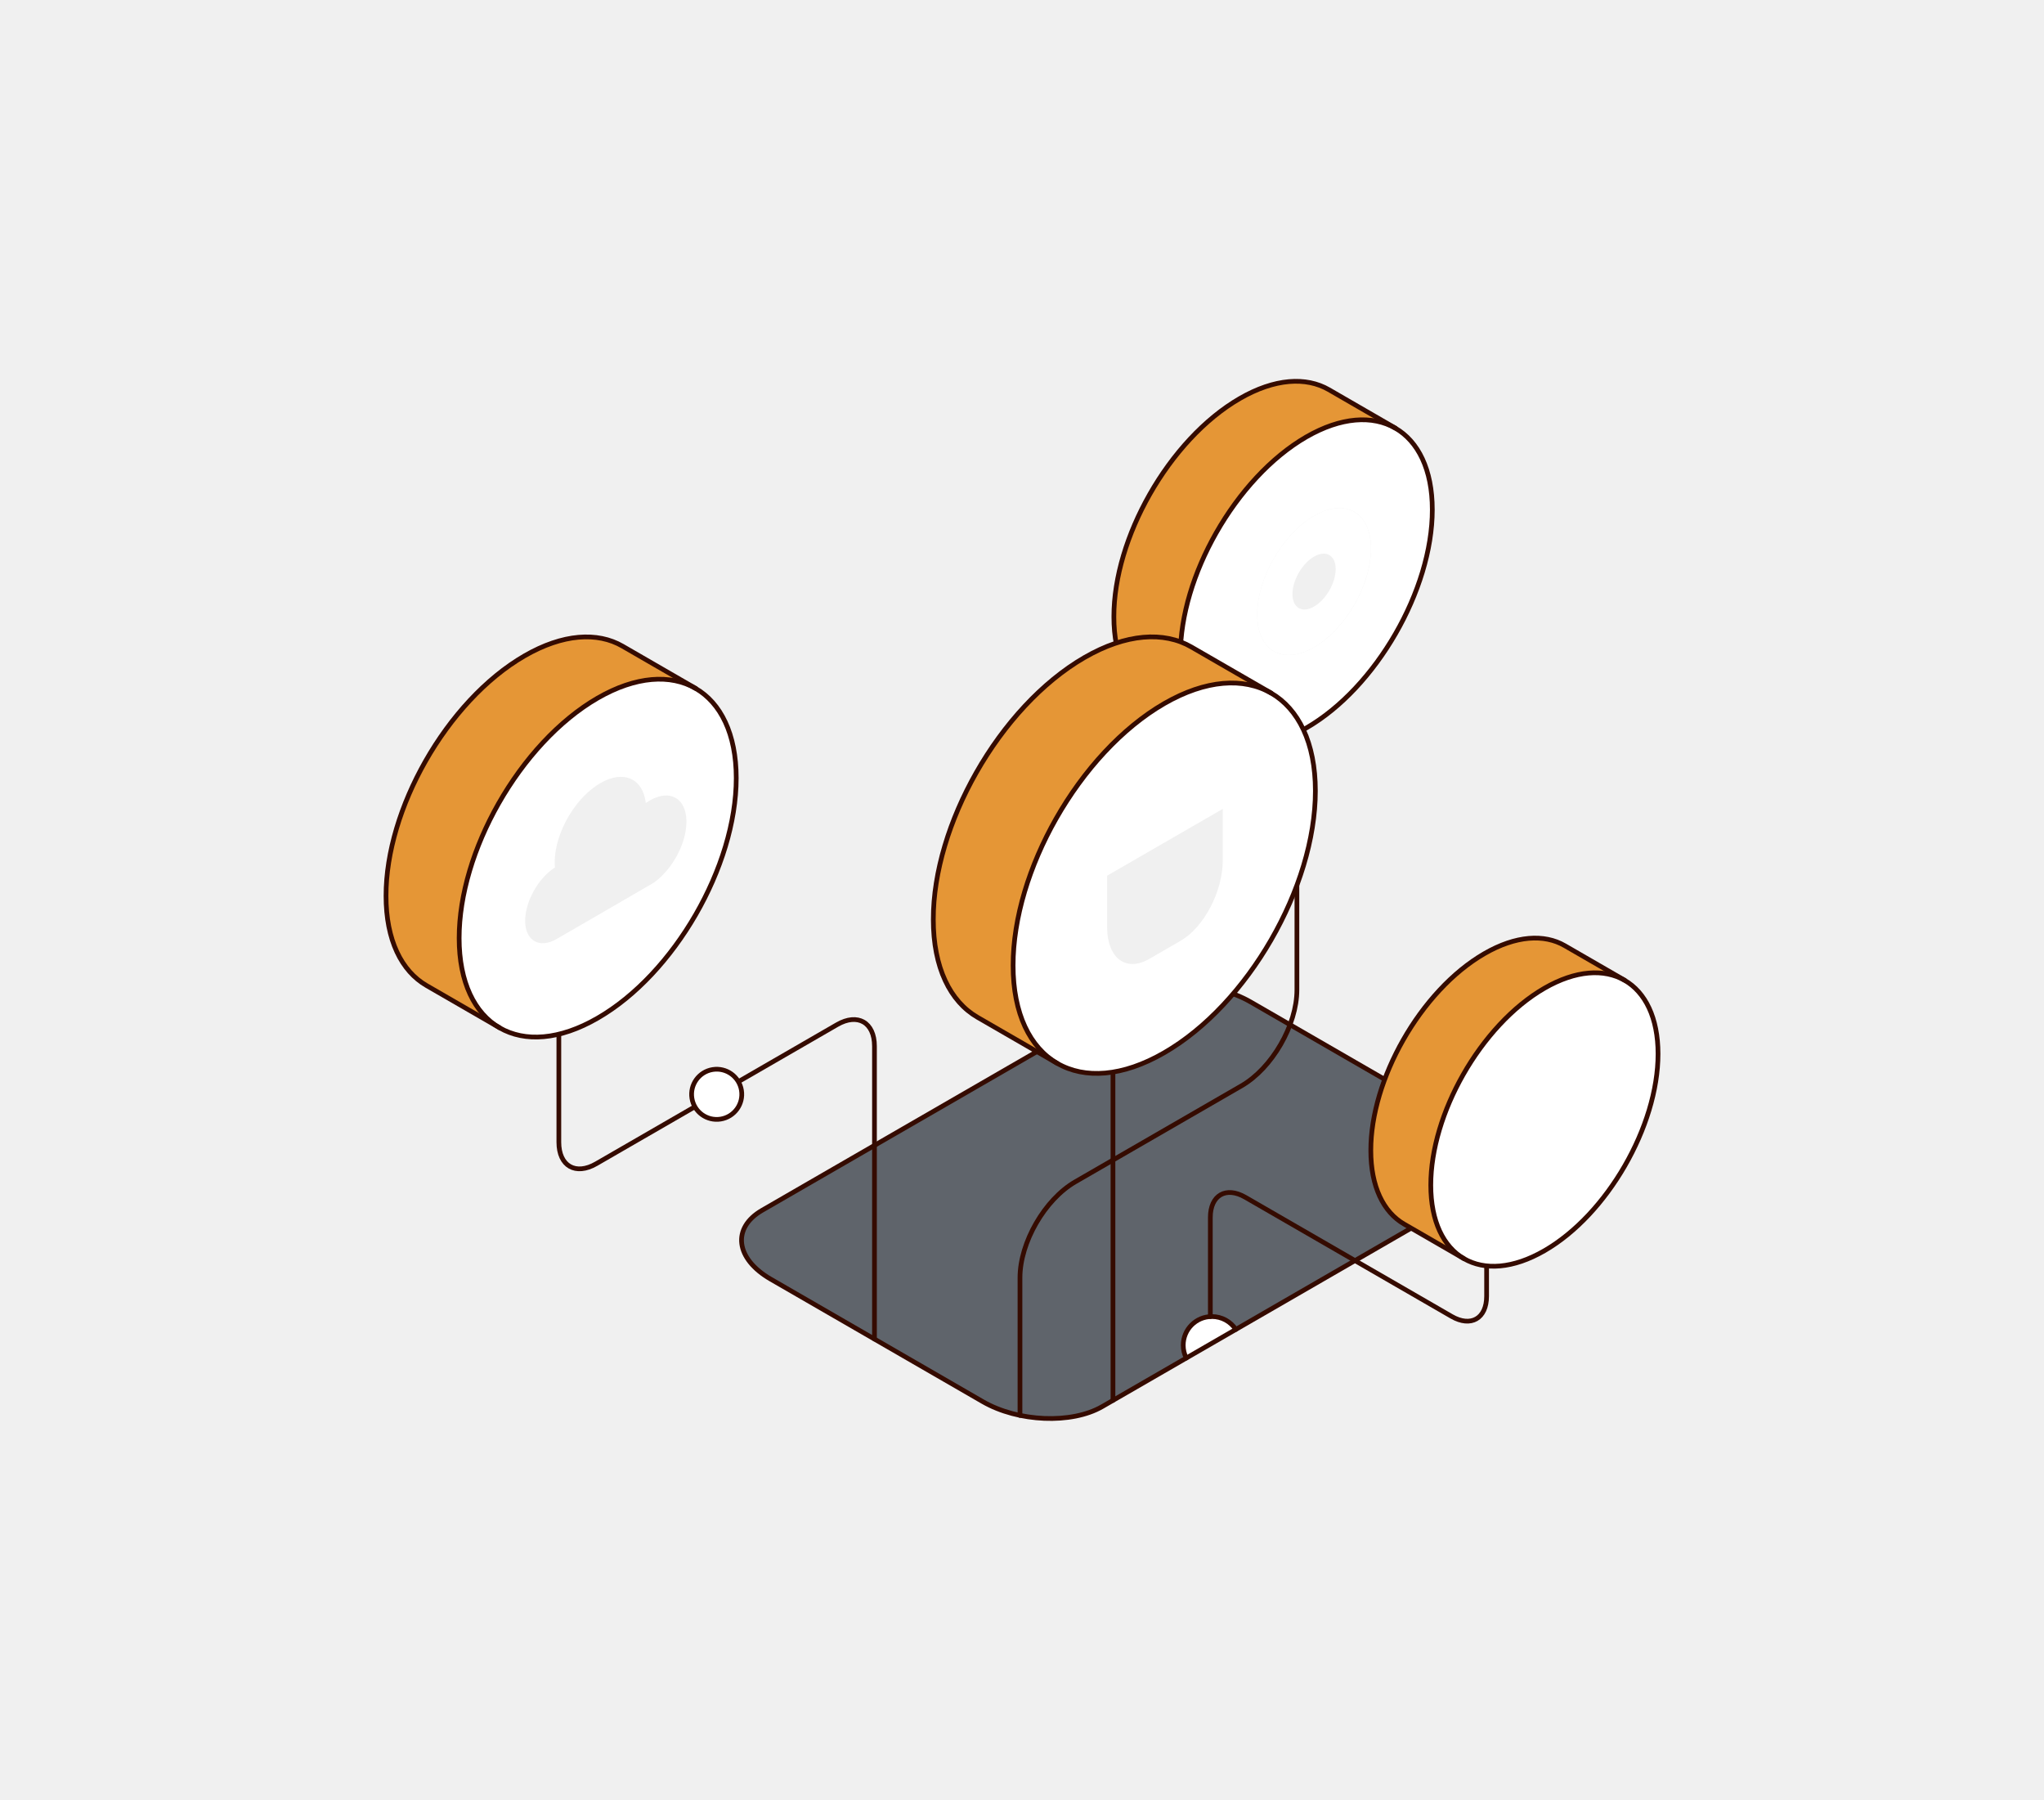
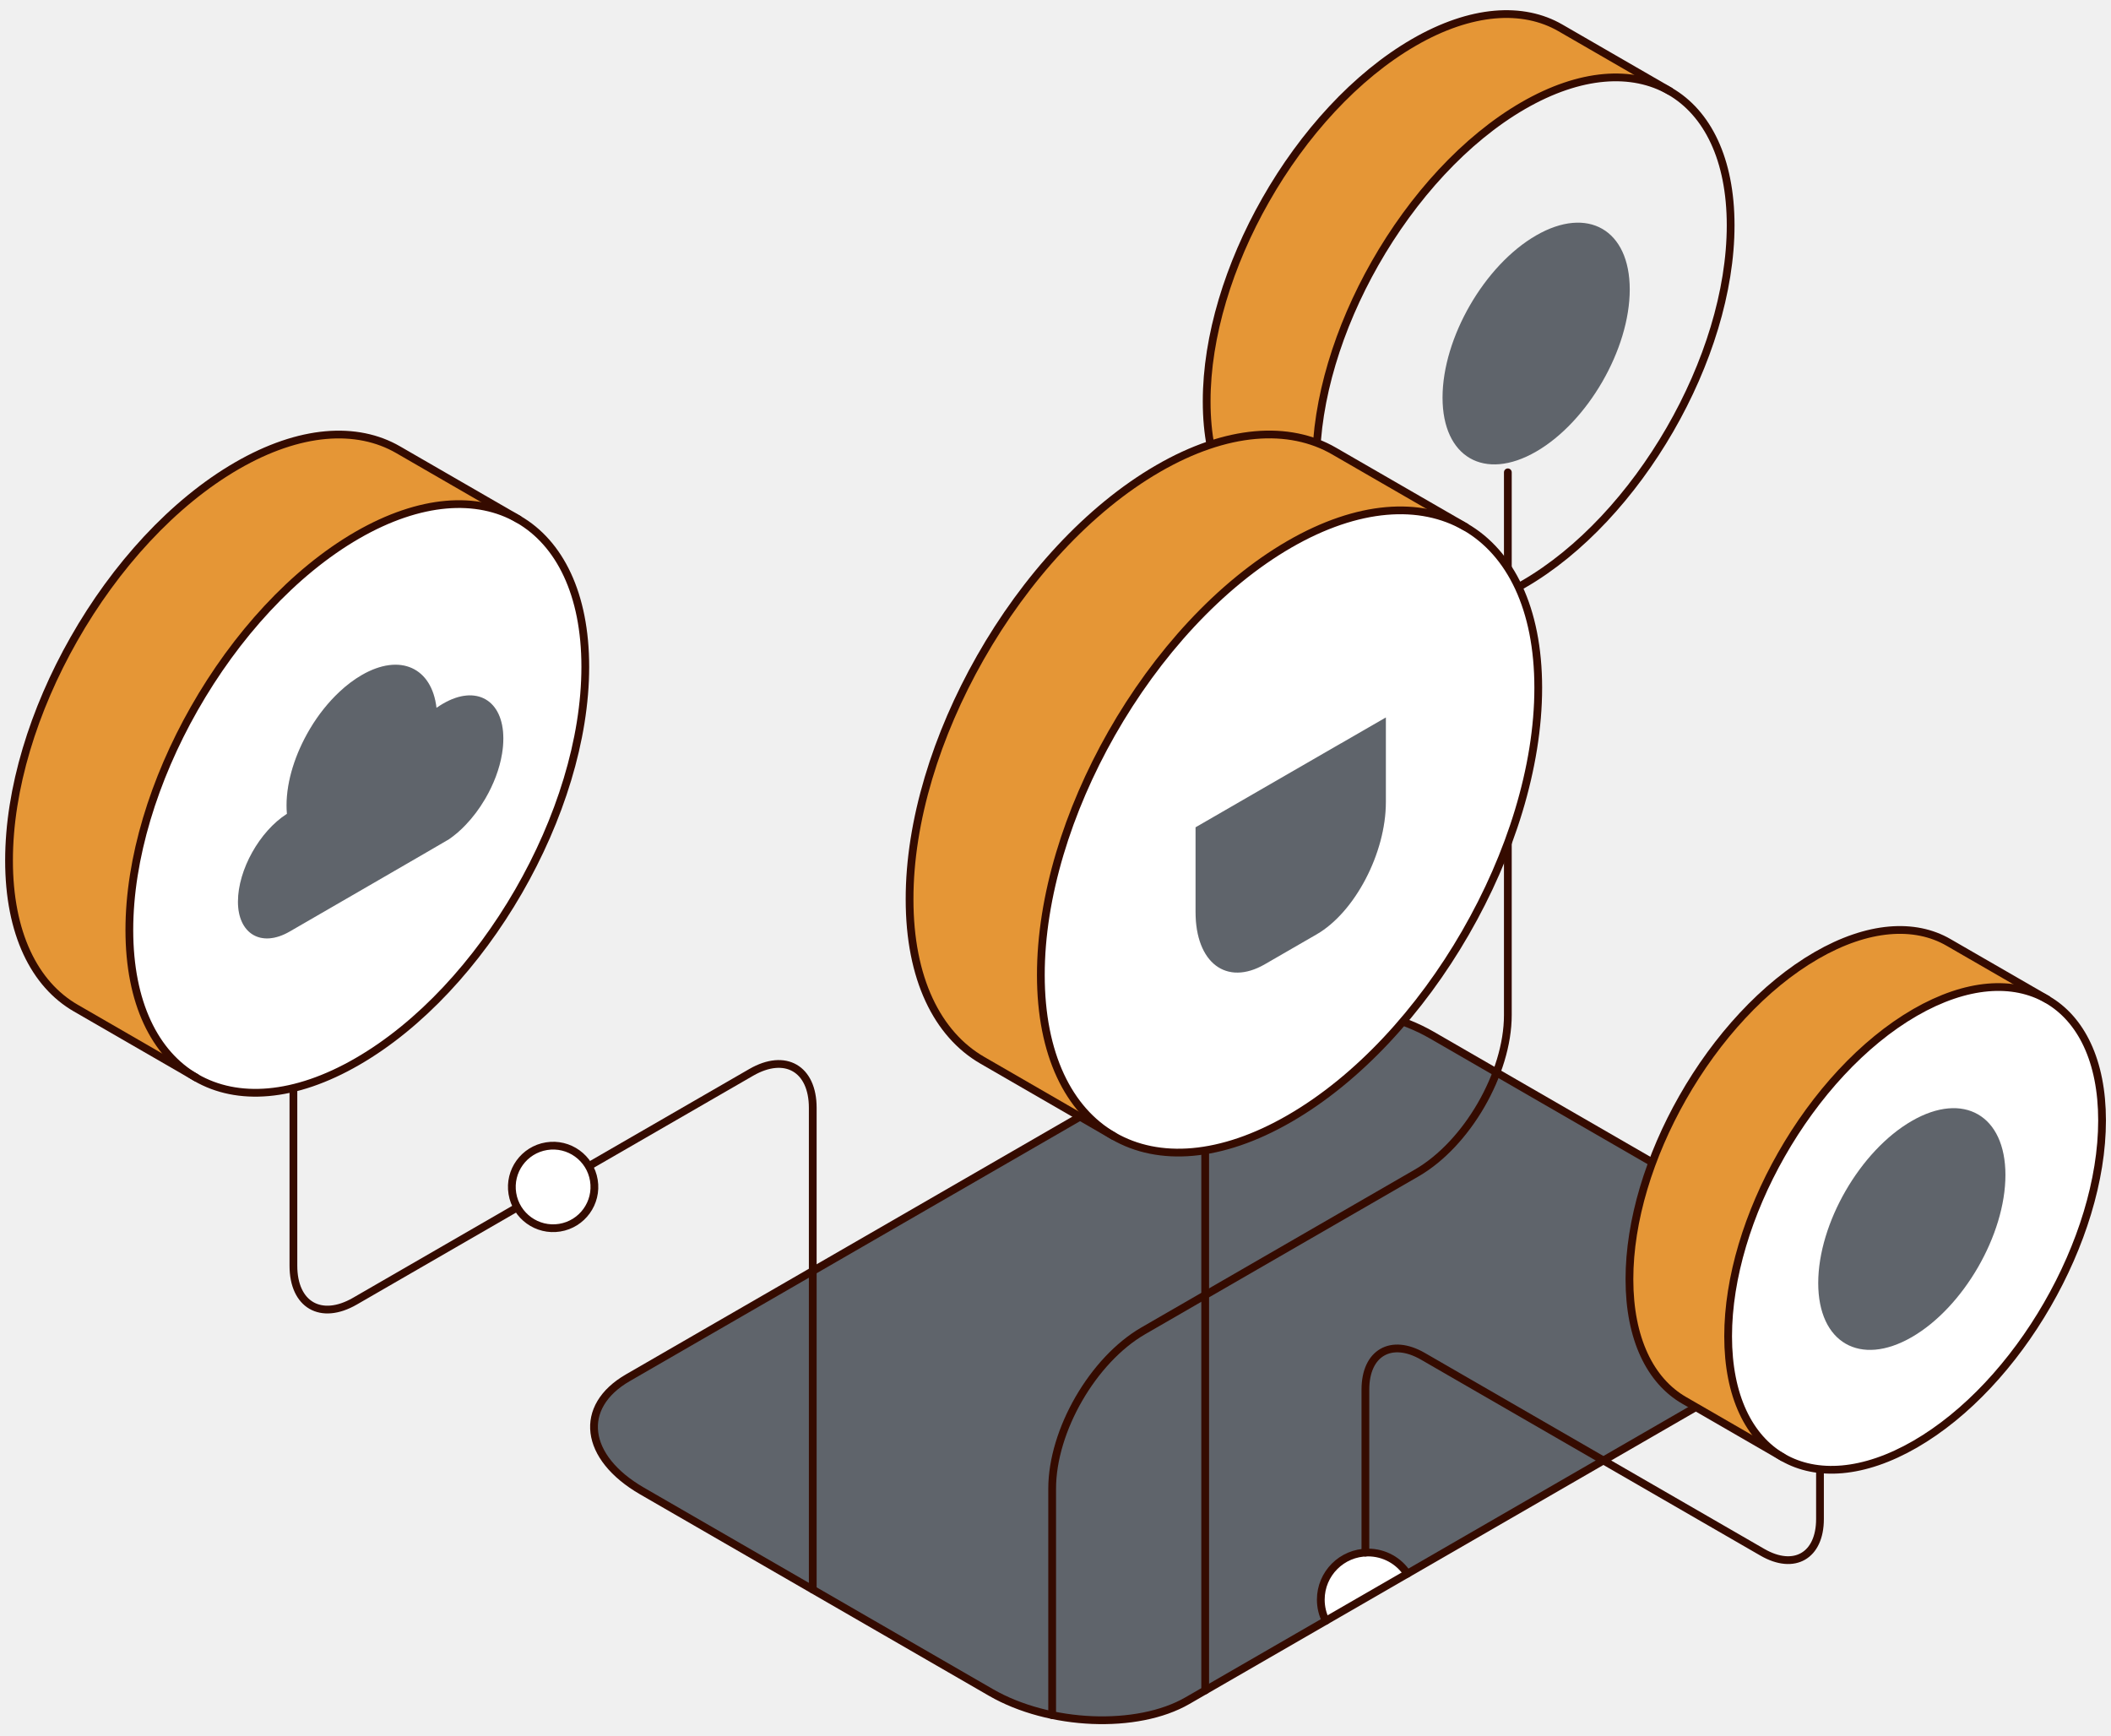
- <svg xmlns="http://www.w3.org/2000/svg" width="376" height="331" viewBox="0 0 376 331" fill="none">
-   <g clip-path="url(#clip0_4502_7477)">
-     <path d="M269.081 206.799C275.582 210.547 276.286 216.224 270.658 219.474L227.332 244.491C226.392 243.06 224.773 242.12 222.929 242.12C220.018 242.12 217.659 244.479 217.659 247.39C217.659 248.239 217.859 249.04 218.217 249.755L202.752 258.682C197.124 261.933 187.293 261.521 180.792 257.773L141.784 235.249C135.283 231.495 134.579 225.818 140.207 222.574L208.113 183.366C213.741 180.115 223.572 180.521 230.073 184.275L269.081 206.799Z" fill="#5F646B" />
-     <path d="M227.332 244.491L218.217 249.755C217.859 249.04 217.659 248.239 217.659 247.39C217.659 244.479 220.018 242.12 222.929 242.12C224.773 242.12 226.392 243.06 227.332 244.491Z" fill="white" />
-     <path d="M218.217 249.755L202.752 258.682C197.124 261.933 187.293 261.521 180.792 257.773L141.784 235.249C135.283 231.495 134.579 225.818 140.207 222.574L208.113 183.366C213.741 180.115 223.572 180.521 230.073 184.275L269.081 206.799C275.582 210.547 276.286 216.224 270.658 219.474L218.217 249.755Z" stroke="#350B00" stroke-width="0.867" stroke-linecap="round" stroke-linejoin="round" />
-     <path d="M227.332 244.491C226.392 243.06 224.773 242.12 222.929 242.12C220.018 242.12 217.659 244.479 217.659 247.39C217.659 248.239 217.859 249.04 218.217 249.755" stroke="#350B00" stroke-width="0.867" stroke-linecap="round" stroke-linejoin="round" />
-     <path d="M238.57 121.355V182.038C238.57 188.533 234.009 196.435 228.381 199.686L197.816 217.334C192.188 220.585 187.627 228.481 187.627 234.982V260.296" stroke="#350B00" stroke-width="0.867" stroke-linecap="round" stroke-linejoin="round" />
-     <path d="M263.478 93.737C263.478 101.13 260.882 109.311 256.691 116.577C252.501 123.836 246.709 130.174 240.305 133.873C233.907 137.566 228.109 137.924 223.918 135.504C219.721 133.085 217.132 127.893 217.132 120.494C217.132 113.217 219.643 105.169 223.718 97.995C227.927 90.59 233.804 84.107 240.299 80.353C246.697 76.665 252.495 76.314 256.679 78.746C260.876 81.159 263.472 86.351 263.472 93.737H263.478ZM241.73 119.039C247.51 115.703 252.198 107.589 252.198 100.912C252.198 94.235 247.51 91.536 241.73 94.871C235.95 98.207 231.268 106.321 231.268 112.999C231.268 119.676 235.95 122.374 241.73 119.039Z" fill="white" />
-     <path d="M256.686 78.733V78.745C252.49 76.313 246.698 76.665 240.3 80.352C233.804 84.106 227.928 90.596 223.719 97.994C219.637 105.169 217.127 113.217 217.133 120.494C217.133 127.887 219.722 133.078 223.919 135.504L211.687 128.439C207.49 126.019 204.894 120.822 204.9 113.429C204.894 106.157 207.411 98.104 211.487 90.929C215.689 83.524 221.572 77.047 228.067 73.293C234.465 69.594 240.263 69.248 244.454 71.674L256.686 78.739V78.733Z" fill="#E59636" />
-     <path d="M252.193 100.912C252.193 107.589 247.505 115.698 241.725 119.039C235.946 122.375 231.264 119.67 231.264 112.999C231.264 106.328 235.946 98.213 241.725 94.872C247.505 91.53 252.193 94.241 252.193 100.912ZM241.725 111.549C243.921 110.282 245.704 107.195 245.704 104.66C245.704 102.125 243.921 101.094 241.725 102.362C239.53 103.629 237.753 106.716 237.753 109.251C237.753 111.786 239.53 112.817 241.725 111.549Z" fill="white" />
-     <path d="M256.679 78.746C252.489 76.326 246.697 76.665 240.299 80.353C233.804 84.107 227.927 90.596 223.718 97.995C219.637 105.169 217.126 113.217 217.132 120.494C217.132 127.887 219.721 133.079 223.918 135.504C228.109 137.924 233.907 137.572 240.305 133.873C246.709 130.18 252.501 123.836 256.691 116.577C260.888 109.311 263.478 101.13 263.478 93.737C263.478 86.351 260.876 81.165 256.685 78.746H256.679Z" stroke="#350B00" stroke-width="0.867" stroke-linecap="round" stroke-linejoin="round" />
-     <path d="M256.686 78.733L244.454 71.668C240.263 69.242 234.465 69.588 228.067 73.287C221.572 77.041 215.689 83.524 211.487 90.923C207.405 98.098 204.894 106.151 204.9 113.423C204.894 120.816 207.49 126.007 211.687 128.433L223.919 135.498" stroke="#350B00" stroke-width="0.867" stroke-linecap="round" stroke-linejoin="round" />
-     <path d="M102.802 177.563V210.057C102.802 214.436 105.877 216.213 109.673 214.023L127.818 203.544" stroke="#350B00" stroke-width="0.867" stroke-linecap="round" stroke-linejoin="round" />
-     <path d="M135.809 198.934L153.99 188.436C157.787 186.247 160.862 188.024 160.862 192.403V246.257" stroke="#350B00" stroke-width="0.867" stroke-linecap="round" stroke-linejoin="round" />
-     <path d="M222.645 242.126V223.902C222.645 219.796 225.525 218.135 229.079 220.185L267.032 242.096C270.585 244.146 273.466 242.484 273.466 238.379V217.947" stroke="#350B00" stroke-width="0.867" stroke-linecap="round" stroke-linejoin="round" />
-     <path d="M304.993 193.811C304.993 200.482 302.652 207.857 298.868 214.413C295.089 220.963 289.862 226.676 284.088 230.011C278.321 233.347 273.093 233.668 269.309 231.479C265.524 229.295 263.183 224.614 263.189 217.942C263.189 211.381 265.452 204.121 269.133 197.65C272.929 190.973 278.23 185.121 284.088 181.737C289.862 178.407 295.083 178.092 298.862 180.287C302.646 182.464 304.987 187.146 304.993 193.811Z" fill="white" />
-     <path d="M298.874 180.281C295.095 178.098 289.868 178.413 284.1 181.742C278.242 185.126 272.941 190.979 269.145 197.656C265.464 204.127 263.201 211.386 263.201 217.948C263.201 224.619 265.536 229.301 269.321 231.484L258.289 225.111C254.505 222.927 252.164 218.239 252.17 211.574C252.17 205.018 254.432 197.753 258.113 191.282C261.904 184.605 267.21 178.759 273.069 175.375C278.842 172.039 284.07 171.724 287.848 173.913L298.88 180.281H298.874Z" fill="#E59636" />
-     <path d="M298.869 180.293C295.085 178.11 289.863 178.419 284.096 181.742C278.238 185.126 272.937 190.979 269.141 197.656C265.459 204.127 263.197 211.386 263.197 217.948C263.197 224.619 265.532 229.301 269.316 231.484C273.095 233.668 278.322 233.346 284.096 230.017C289.876 226.681 295.097 220.968 298.875 214.419C302.66 207.863 305.001 200.488 305.001 193.817C305.001 187.152 302.654 182.476 298.869 180.293Z" stroke="#350B00" stroke-width="0.867" stroke-linecap="round" stroke-linejoin="round" />
-     <path d="M298.874 180.281L287.842 173.913C284.064 171.724 278.836 172.039 273.063 175.375C267.204 178.759 261.898 184.605 258.107 191.282C254.426 197.753 252.158 205.018 252.164 211.574C252.164 218.239 254.499 222.927 258.283 225.111L269.315 231.484" stroke="#350B00" stroke-width="0.867" stroke-linecap="round" stroke-linejoin="round" />
-     <path d="M135.433 143.095C135.433 151.228 132.583 160.228 127.968 168.215C123.358 176.202 116.991 183.17 109.944 187.234C102.909 191.297 96.535 191.691 91.925 189.029C87.31 186.366 84.46 180.654 84.46 172.527C84.46 164.528 87.219 155.673 91.707 147.783C96.335 139.645 102.799 132.506 109.944 128.376C116.979 124.319 123.352 123.937 127.962 126.606C132.577 129.256 135.433 134.969 135.433 143.095ZM126.124 152.817C126.221 152.241 126.27 151.671 126.27 151.113C126.27 146.813 123.243 145.054 119.526 147.219C119.283 147.365 119.034 147.516 118.798 147.686C118.276 143.198 114.741 141.537 110.447 144.017C109.574 144.52 108.737 145.157 107.942 145.903C106.711 147.055 105.601 148.45 104.692 149.967L104.607 150.112C103.024 152.793 102.035 155.843 102.035 158.59C102.035 158.894 102.047 159.191 102.072 159.476C102.072 159.494 102.072 159.518 102.078 159.543H102.066C99.021 161.495 96.601 165.795 96.601 169.361C96.601 172.927 99.185 174.54 102.381 172.697C102.381 172.697 119.974 162.526 120.199 162.375C120.854 161.92 121.485 161.38 122.073 160.755C122.873 159.919 123.601 158.948 124.208 157.911L124.25 157.844C125.178 156.249 125.851 154.509 126.124 152.817Z" fill="white" />
-     <path d="M127.969 126.612C123.354 123.937 116.986 124.326 109.945 128.383C102.801 132.513 96.336 139.645 91.708 147.79C87.221 155.68 84.461 164.534 84.461 172.533C84.461 180.666 87.311 186.373 91.927 189.035L78.475 181.266C73.86 178.604 71.004 172.891 71.01 164.765C71.004 156.771 73.769 147.911 78.257 140.021C82.878 131.882 89.349 124.75 96.493 120.626C103.528 116.557 109.908 116.175 114.517 118.843L127.969 126.612Z" fill="#E59636" />
-     <path d="M127.962 126.606C123.352 123.944 116.985 124.32 109.944 128.377C102.799 132.507 96.335 139.639 91.707 147.784C87.219 155.674 84.46 164.528 84.46 172.528C84.46 180.66 87.31 186.367 91.925 189.03C96.535 191.692 102.909 191.304 109.944 187.234C116.991 183.171 123.358 176.197 127.968 168.216C132.583 160.223 135.433 151.229 135.433 143.096C135.433 134.969 132.571 129.269 127.962 126.606Z" stroke="#350B00" stroke-width="0.867" stroke-linecap="round" stroke-linejoin="round" />
-     <path d="M127.969 126.6L114.517 118.831C109.908 116.163 103.534 116.545 96.493 120.614C89.349 124.744 82.878 131.87 78.257 140.009C73.769 147.899 71.004 156.759 71.01 164.753C71.004 172.879 73.854 178.592 78.475 181.254L91.927 189.023" stroke="#350B00" stroke-width="0.867" stroke-linecap="round" stroke-linejoin="round" />
-     <path d="M204.734 188.849V257.537" stroke="#350B00" stroke-width="0.867" stroke-linecap="round" stroke-linejoin="round" />
-     <path d="M219.882 151.673L203.659 161.043V170.503C203.659 176.204 207.122 178.824 211.397 176.356L217.195 173.008C221.47 170.54 224.933 163.923 224.933 158.223V148.762L219.882 151.679V151.673ZM241.969 145.444C241.969 154.317 238.858 164.136 233.824 172.85C228.797 181.559 221.846 189.164 214.163 193.604C206.491 198.037 199.535 198.467 194.501 195.563C189.467 192.658 186.356 186.429 186.362 177.557C186.362 168.83 189.37 159.169 194.265 150.563C199.316 141.678 206.363 133.897 214.163 129.391C221.84 124.964 228.79 124.546 233.818 127.463C238.852 130.356 241.969 136.584 241.969 145.45V145.444Z" fill="white" />
-     <path d="M233.824 127.451V127.463C228.79 124.546 221.84 124.964 214.162 129.392C206.369 133.898 199.316 141.678 194.264 150.563C189.37 159.175 186.356 168.83 186.362 177.557C186.362 186.429 189.473 192.658 194.501 195.563L179.824 187.084C174.791 184.179 171.673 177.945 171.686 169.078C171.68 160.358 174.694 150.691 179.588 142.085C184.634 133.2 191.687 125.425 199.486 120.919C207.164 116.48 214.12 116.068 219.147 118.973L233.824 127.445V127.451Z" fill="#E59636" />
-     <path d="M233.818 127.462C228.784 124.557 221.84 124.964 214.163 129.391C206.37 133.897 199.316 141.678 194.265 150.562C189.37 159.174 186.356 168.829 186.362 177.556C186.362 186.429 189.473 192.657 194.501 195.562C199.529 198.467 206.485 198.042 214.163 193.603C221.846 189.17 228.797 181.565 233.824 172.85C238.858 164.129 241.969 154.316 241.969 145.444C241.969 136.577 238.846 130.361 233.818 127.456V127.462Z" stroke="#350B00" stroke-width="0.867" stroke-linecap="round" stroke-linejoin="round" />
-     <path d="M233.824 127.45L219.147 118.978C214.12 116.067 207.164 116.485 199.486 120.925C191.693 125.431 184.634 133.206 179.588 142.09C174.694 150.702 171.673 160.363 171.686 169.084C171.68 177.95 174.791 184.185 179.824 187.09L194.501 195.568" stroke="#350B00" stroke-width="0.867" stroke-linecap="round" stroke-linejoin="round" />
-     <path d="M132.575 205.805C135.091 205.398 136.8 203.027 136.392 200.511C135.985 197.995 133.615 196.286 131.099 196.693C128.583 197.101 126.873 199.471 127.281 201.987C127.688 204.503 130.058 206.213 132.575 205.805Z" fill="white" stroke="#350B00" stroke-width="0.867" stroke-linecap="round" stroke-linejoin="round" />
+ <svg xmlns="http://www.w3.org/2000/svg" width="236" height="194" viewBox="0 0 236 194" fill="none">
+   <g clip-path="url(#clip0_4502_7560)">
+     <path d="M199.081 138.251C205.582 141.999 206.286 147.676 200.658 150.926L157.332 175.943C156.392 174.512 154.773 173.571 152.929 173.571C150.018 173.571 147.659 175.931 147.659 178.842C147.659 179.691 147.859 180.491 148.217 181.207L132.752 190.134C127.124 193.385 117.293 192.972 110.792 189.224L71.784 166.7C65.283 162.946 64.579 157.27 70.207 154.025L138.113 114.817C143.741 111.567 153.572 111.973 160.073 115.727L199.081 138.251Z" fill="#5F646B" />
+     <path d="M157.332 175.943L148.217 181.207C147.859 180.491 147.659 179.691 147.659 178.842C147.659 175.931 150.018 173.572 152.929 173.572C154.773 173.572 156.392 174.512 157.332 175.943Z" fill="white" />
+     <path d="M148.217 181.207L132.752 190.134C127.124 193.385 117.293 192.972 110.792 189.224L71.784 166.7C65.283 162.946 64.579 157.27 70.207 154.025L138.113 114.817C143.741 111.567 153.572 111.973 160.073 115.727L199.081 138.251C205.582 141.999 206.286 147.676 200.658 150.926L148.217 181.207Z" stroke="#350B00" stroke-width="0.867" stroke-linecap="round" stroke-linejoin="round" />
+     <path d="M157.332 175.943C156.392 174.512 154.773 173.572 152.929 173.572C150.018 173.572 147.659 175.931 147.659 178.842C147.659 179.691 147.859 180.491 148.217 181.207" stroke="#350B00" stroke-width="0.867" stroke-linecap="round" stroke-linejoin="round" />
+     <path d="M168.57 52.807V113.489C168.57 119.985 164.009 127.887 158.381 131.138L127.816 148.786C122.188 152.036 117.627 159.932 117.627 166.434V191.747" stroke="#350B00" stroke-width="0.867" stroke-linecap="round" stroke-linejoin="round" />
+     <path d="M171.73 50.491C177.51 47.155 182.198 39.041 182.198 32.363C182.198 25.686 177.51 22.988 171.73 26.323C165.95 29.659 161.269 37.773 161.269 44.45C161.269 51.127 165.95 53.826 171.73 50.491Z" fill="#5F646B" />
+     <path d="M186.686 10.185V10.197C182.49 7.765 176.698 8.117 170.3 11.804C163.804 15.558 157.928 22.047 153.719 29.446C149.637 36.621 147.127 44.668 147.133 51.946C147.133 59.339 149.722 64.53 153.919 66.956L141.687 59.891C137.49 57.471 134.894 52.273 134.9 44.881C134.894 37.609 137.411 29.555 141.487 22.381C145.689 14.976 151.572 8.499 158.067 4.745C164.465 1.045 170.263 0.7 174.454 3.126L186.686 10.191V10.185Z" fill="#E59636" />
+     <path d="M186.679 10.197C182.489 7.777 176.697 8.117 170.299 11.804C163.804 15.558 157.927 22.047 153.718 29.446C149.637 36.621 147.126 44.669 147.132 51.946C147.132 59.339 149.721 64.53 153.918 66.956C158.109 69.376 163.907 69.024 170.305 65.325C176.709 61.631 182.501 55.288 186.691 48.028C190.888 40.763 193.478 32.582 193.478 25.189C193.478 17.802 190.876 12.617 186.685 10.197H186.679Z" stroke="#350B00" stroke-width="0.867" stroke-linecap="round" stroke-linejoin="round" />
+     <path d="M186.686 10.185L174.454 3.12C170.263 0.694 164.465 1.039 158.067 4.739C151.572 8.493 145.689 14.976 141.487 22.375C137.405 29.549 134.894 37.603 134.9 44.875C134.894 52.267 137.49 57.459 141.687 59.885L153.919 66.95" stroke="#350B00" stroke-width="0.867" stroke-linecap="round" stroke-linejoin="round" />
+     <path d="M32.802 109.014V141.509C32.802 145.887 35.877 147.664 39.673 145.475L57.818 134.995" stroke="#350B00" stroke-width="0.867" stroke-linecap="round" stroke-linejoin="round" />
+     <path d="M65.809 130.386L83.99 119.888C87.787 117.699 90.862 119.476 90.862 123.854V177.708" stroke="#350B00" stroke-width="0.867" stroke-linecap="round" stroke-linejoin="round" />
+     <path d="M152.645 173.578V155.354C152.645 151.248 155.525 149.586 159.079 151.636L197.032 173.548C200.585 175.598 203.466 173.936 203.466 169.83V149.398" stroke="#350B00" stroke-width="0.867" stroke-linecap="round" stroke-linejoin="round" />
+     <path d="M234.993 125.263C234.993 131.934 232.652 139.309 228.868 145.865C225.089 152.414 219.862 158.127 214.088 161.463C208.321 164.798 203.093 165.12 199.309 162.93C195.524 160.747 193.183 156.065 193.189 149.394C193.189 142.832 195.452 135.573 199.133 129.102C202.929 122.425 208.23 116.572 214.088 113.188C219.862 109.859 225.083 109.543 228.862 111.739C232.646 113.916 234.987 118.598 234.993 125.263Z" fill="white" />
+     <path d="M213.73 149.491C219.51 146.155 224.198 138.041 224.198 131.363C224.198 124.686 219.51 121.988 213.73 125.323C207.95 128.659 203.269 136.773 203.269 143.45C203.269 150.127 207.95 152.826 213.73 149.491Z" fill="#5F646B" />
+     <path d="M228.874 111.732C225.095 109.549 219.868 109.865 214.1 113.194C208.242 116.578 202.941 122.43 199.145 129.108C195.464 135.579 193.201 142.838 193.201 149.4C193.201 156.071 195.536 160.753 199.321 162.936L188.289 156.562C184.505 154.379 182.164 149.691 182.17 143.026C182.17 136.47 184.432 129.205 188.113 122.734C191.904 116.057 197.21 110.21 203.069 106.826C208.842 103.491 214.07 103.175 217.848 105.365L228.88 111.732H228.874Z" fill="#E59636" />
+     <path d="M228.869 111.745C225.085 109.561 219.863 109.871 214.096 113.194C208.238 116.578 202.937 122.43 199.141 129.108C195.459 135.579 193.197 142.838 193.197 149.4C193.197 156.071 195.532 160.753 199.316 162.936C203.095 165.119 208.322 164.798 214.096 161.468C219.876 158.133 225.097 152.42 228.875 145.87C232.66 139.314 235.001 131.94 235.001 125.269C235.001 118.604 232.654 113.928 228.869 111.745Z" stroke="#350B00" stroke-width="0.867" stroke-linecap="round" stroke-linejoin="round" />
+     <path d="M228.874 111.732L217.842 105.365C214.064 103.175 208.836 103.491 203.063 106.826C197.204 110.21 191.898 116.057 188.107 122.734C184.426 129.205 182.158 136.47 182.164 143.026C182.164 149.691 184.499 154.379 188.283 156.562L199.315 162.936" stroke="#350B00" stroke-width="0.867" stroke-linecap="round" stroke-linejoin="round" />
+     <path d="M65.433 74.547C65.433 82.68 62.583 91.68 57.968 99.667C53.358 107.654 46.991 114.622 39.944 118.685C32.909 122.749 26.535 123.143 21.925 120.48C17.31 117.818 14.46 112.105 14.46 103.979C14.46 95.979 17.219 87.125 21.707 79.235C26.334 71.096 32.799 63.958 39.944 59.828C46.978 55.771 53.352 55.389 57.962 58.057C62.577 60.708 65.433 66.42 65.433 74.547ZM56.124 84.269C56.221 83.692 56.27 83.122 56.27 82.564C56.27 78.265 53.243 76.506 49.526 78.671C49.283 78.816 49.034 78.968 48.798 79.138C48.276 74.65 44.741 72.988 40.447 75.469C39.574 75.972 38.737 76.609 37.942 77.355C36.711 78.507 35.601 79.902 34.692 81.418L34.607 81.564C33.024 84.244 32.035 87.295 32.035 90.042C32.035 90.345 32.047 90.642 32.072 90.927C32.072 90.946 32.072 90.97 32.078 90.994H32.066C29.021 92.947 26.601 97.247 26.601 100.813C26.601 104.379 29.185 105.992 32.381 104.148C32.381 104.148 49.974 93.978 50.199 93.826C50.854 93.372 51.484 92.832 52.073 92.207C52.873 91.37 53.601 90.4 54.208 89.363L54.25 89.296C55.178 87.701 55.851 85.961 56.124 84.269Z" fill="white" />
+     <path d="M56.124 84.269C56.221 83.692 56.27 83.122 56.27 82.564C56.27 78.265 53.243 76.506 49.526 78.671C49.283 78.817 49.035 78.968 48.798 79.138C48.277 74.65 44.741 72.988 40.447 75.469C39.574 75.972 38.737 76.609 37.942 77.355C36.711 78.507 35.602 79.902 34.692 81.418L34.607 81.564C33.024 84.244 32.035 87.295 32.035 90.042C32.035 90.345 32.048 90.642 32.072 90.927C32.072 90.946 32.072 90.97 32.078 90.994H32.066C29.021 92.947 26.602 97.247 26.602 100.813C26.602 104.379 29.185 105.992 32.381 104.148C32.381 104.148 49.975 93.978 50.199 93.826C50.854 93.372 51.485 92.832 52.073 92.207C52.873 91.37 53.601 90.4 54.208 89.363L54.25 89.296C55.178 87.701 55.851 85.961 56.124 84.269Z" fill="#5F646B" />
+     <path d="M57.969 58.064C53.354 55.389 46.986 55.777 39.945 59.834C32.801 63.965 26.336 71.097 21.708 79.241C17.221 87.131 14.461 95.986 14.461 103.985C14.461 112.118 17.311 117.825 21.927 120.487L8.475 112.718C3.86 110.056 1.004 104.343 1.01 96.216C1.004 88.223 3.769 79.363 8.257 71.472C12.878 63.334 19.349 56.202 26.493 52.078C33.528 48.008 39.908 47.626 44.517 50.295L57.969 58.064Z" fill="#E59636" />
+     <path d="M57.962 58.058C53.352 55.396 46.985 55.772 39.944 59.829C32.799 63.959 26.334 71.091 21.707 79.236C17.219 87.126 14.46 95.98 14.46 103.979C14.46 112.112 17.31 117.819 21.925 120.481C26.535 123.144 32.909 122.755 39.944 118.686C46.991 114.623 53.358 107.648 57.968 99.667C62.583 91.674 65.433 82.68 65.433 74.548C65.433 66.421 62.571 60.72 57.962 58.058Z" stroke="#350B00" stroke-width="0.867" stroke-linecap="round" stroke-linejoin="round" />
+     <path d="M57.969 58.052L44.517 50.283C39.908 47.614 33.534 47.996 26.493 52.066C19.349 56.196 12.878 63.322 8.257 71.461C3.769 79.351 1.004 88.211 1.01 96.204C1.004 104.331 3.854 110.044 8.475 112.706L21.927 120.475" stroke="#350B00" stroke-width="0.867" stroke-linecap="round" stroke-linejoin="round" />
+     <path d="M134.734 120.3V188.988" stroke="#350B00" stroke-width="0.867" stroke-linecap="round" stroke-linejoin="round" />
+     <path d="M149.882 83.124L133.659 92.494V101.955C133.659 107.656 137.122 110.276 141.397 107.807L147.195 104.46C151.47 101.992 154.933 95.375 154.933 89.674V80.213L149.882 83.13V83.124ZM171.969 76.896C171.969 85.769 168.858 95.587 163.824 104.302C158.797 113.011 151.846 120.616 144.163 125.055C136.491 129.489 129.535 129.919 124.501 127.014C119.467 124.109 116.356 117.881 116.362 109.008C116.362 100.281 119.37 90.62 124.265 82.015C129.316 73.13 136.363 65.349 144.163 60.843C151.84 56.416 158.79 55.997 163.818 58.914C168.852 61.807 171.969 68.036 171.969 76.902V76.896Z" fill="white" />
+     <path d="M149.881 83.124L133.658 92.494V101.955C133.658 107.656 137.121 110.276 141.397 107.807L147.194 104.46C151.47 101.991 154.933 95.375 154.933 89.674V80.213L149.881 83.13V83.124Z" fill="#5F646B" />
+     <path d="M163.824 58.903V58.915C158.79 55.998 151.84 56.416 144.162 60.843C136.369 65.349 129.316 73.13 124.264 82.015C119.37 90.627 116.356 100.281 116.362 109.008C116.362 117.881 119.473 124.109 124.501 127.014L109.824 118.536C104.791 115.631 101.673 109.397 101.686 100.53C101.68 91.809 104.694 82.142 109.588 73.537C114.634 64.652 121.687 56.877 129.486 52.371C137.164 47.932 144.12 47.519 149.147 50.424L163.824 58.897V58.903Z" fill="#E59636" />
+     <path d="M163.818 58.914C158.784 56.009 151.84 56.415 144.163 60.842C136.37 65.348 129.316 73.129 124.265 82.014C119.37 90.626 116.356 100.281 116.362 109.008C116.362 117.88 119.473 124.109 124.501 127.014C129.529 129.919 136.485 129.494 144.163 125.055C151.846 120.621 158.797 113.016 163.824 104.302C168.858 95.581 171.969 85.768 171.969 76.895C171.969 68.029 168.846 61.813 163.818 58.908V58.914Z" stroke="#350B00" stroke-width="0.867" stroke-linecap="round" stroke-linejoin="round" />
+     <path d="M163.824 58.902L149.147 50.429C144.12 47.519 137.164 47.937 129.486 52.376C121.693 56.882 114.634 64.657 109.588 73.542C104.694 82.154 101.673 91.815 101.686 100.536C101.68 109.402 104.791 115.636 109.824 118.541L124.501 127.02" stroke="#350B00" stroke-width="0.867" stroke-linecap="round" stroke-linejoin="round" />
+     <path d="M62.575 137.257C65.091 136.849 66.8 134.479 66.392 131.963C65.985 129.447 63.615 127.738 61.099 128.145C58.583 128.553 56.873 130.923 57.281 133.439C57.688 135.955 60.058 137.664 62.575 137.257Z" fill="white" stroke="#350B00" stroke-width="0.867" stroke-linecap="round" stroke-linejoin="round" />
  </g>
  <defs>
-     <clipPath id="clip0_4502_7477">
-       <rect width="235.799" height="192.564" fill="white" transform="translate(70.1006 69.2179)" />
+     <clipPath id="clip0_4502_7560">
+       <rect width="235.799" height="192.564" fill="white" transform="translate(0.100586 0.669556)" />
    </clipPath>
  </defs>
</svg>
